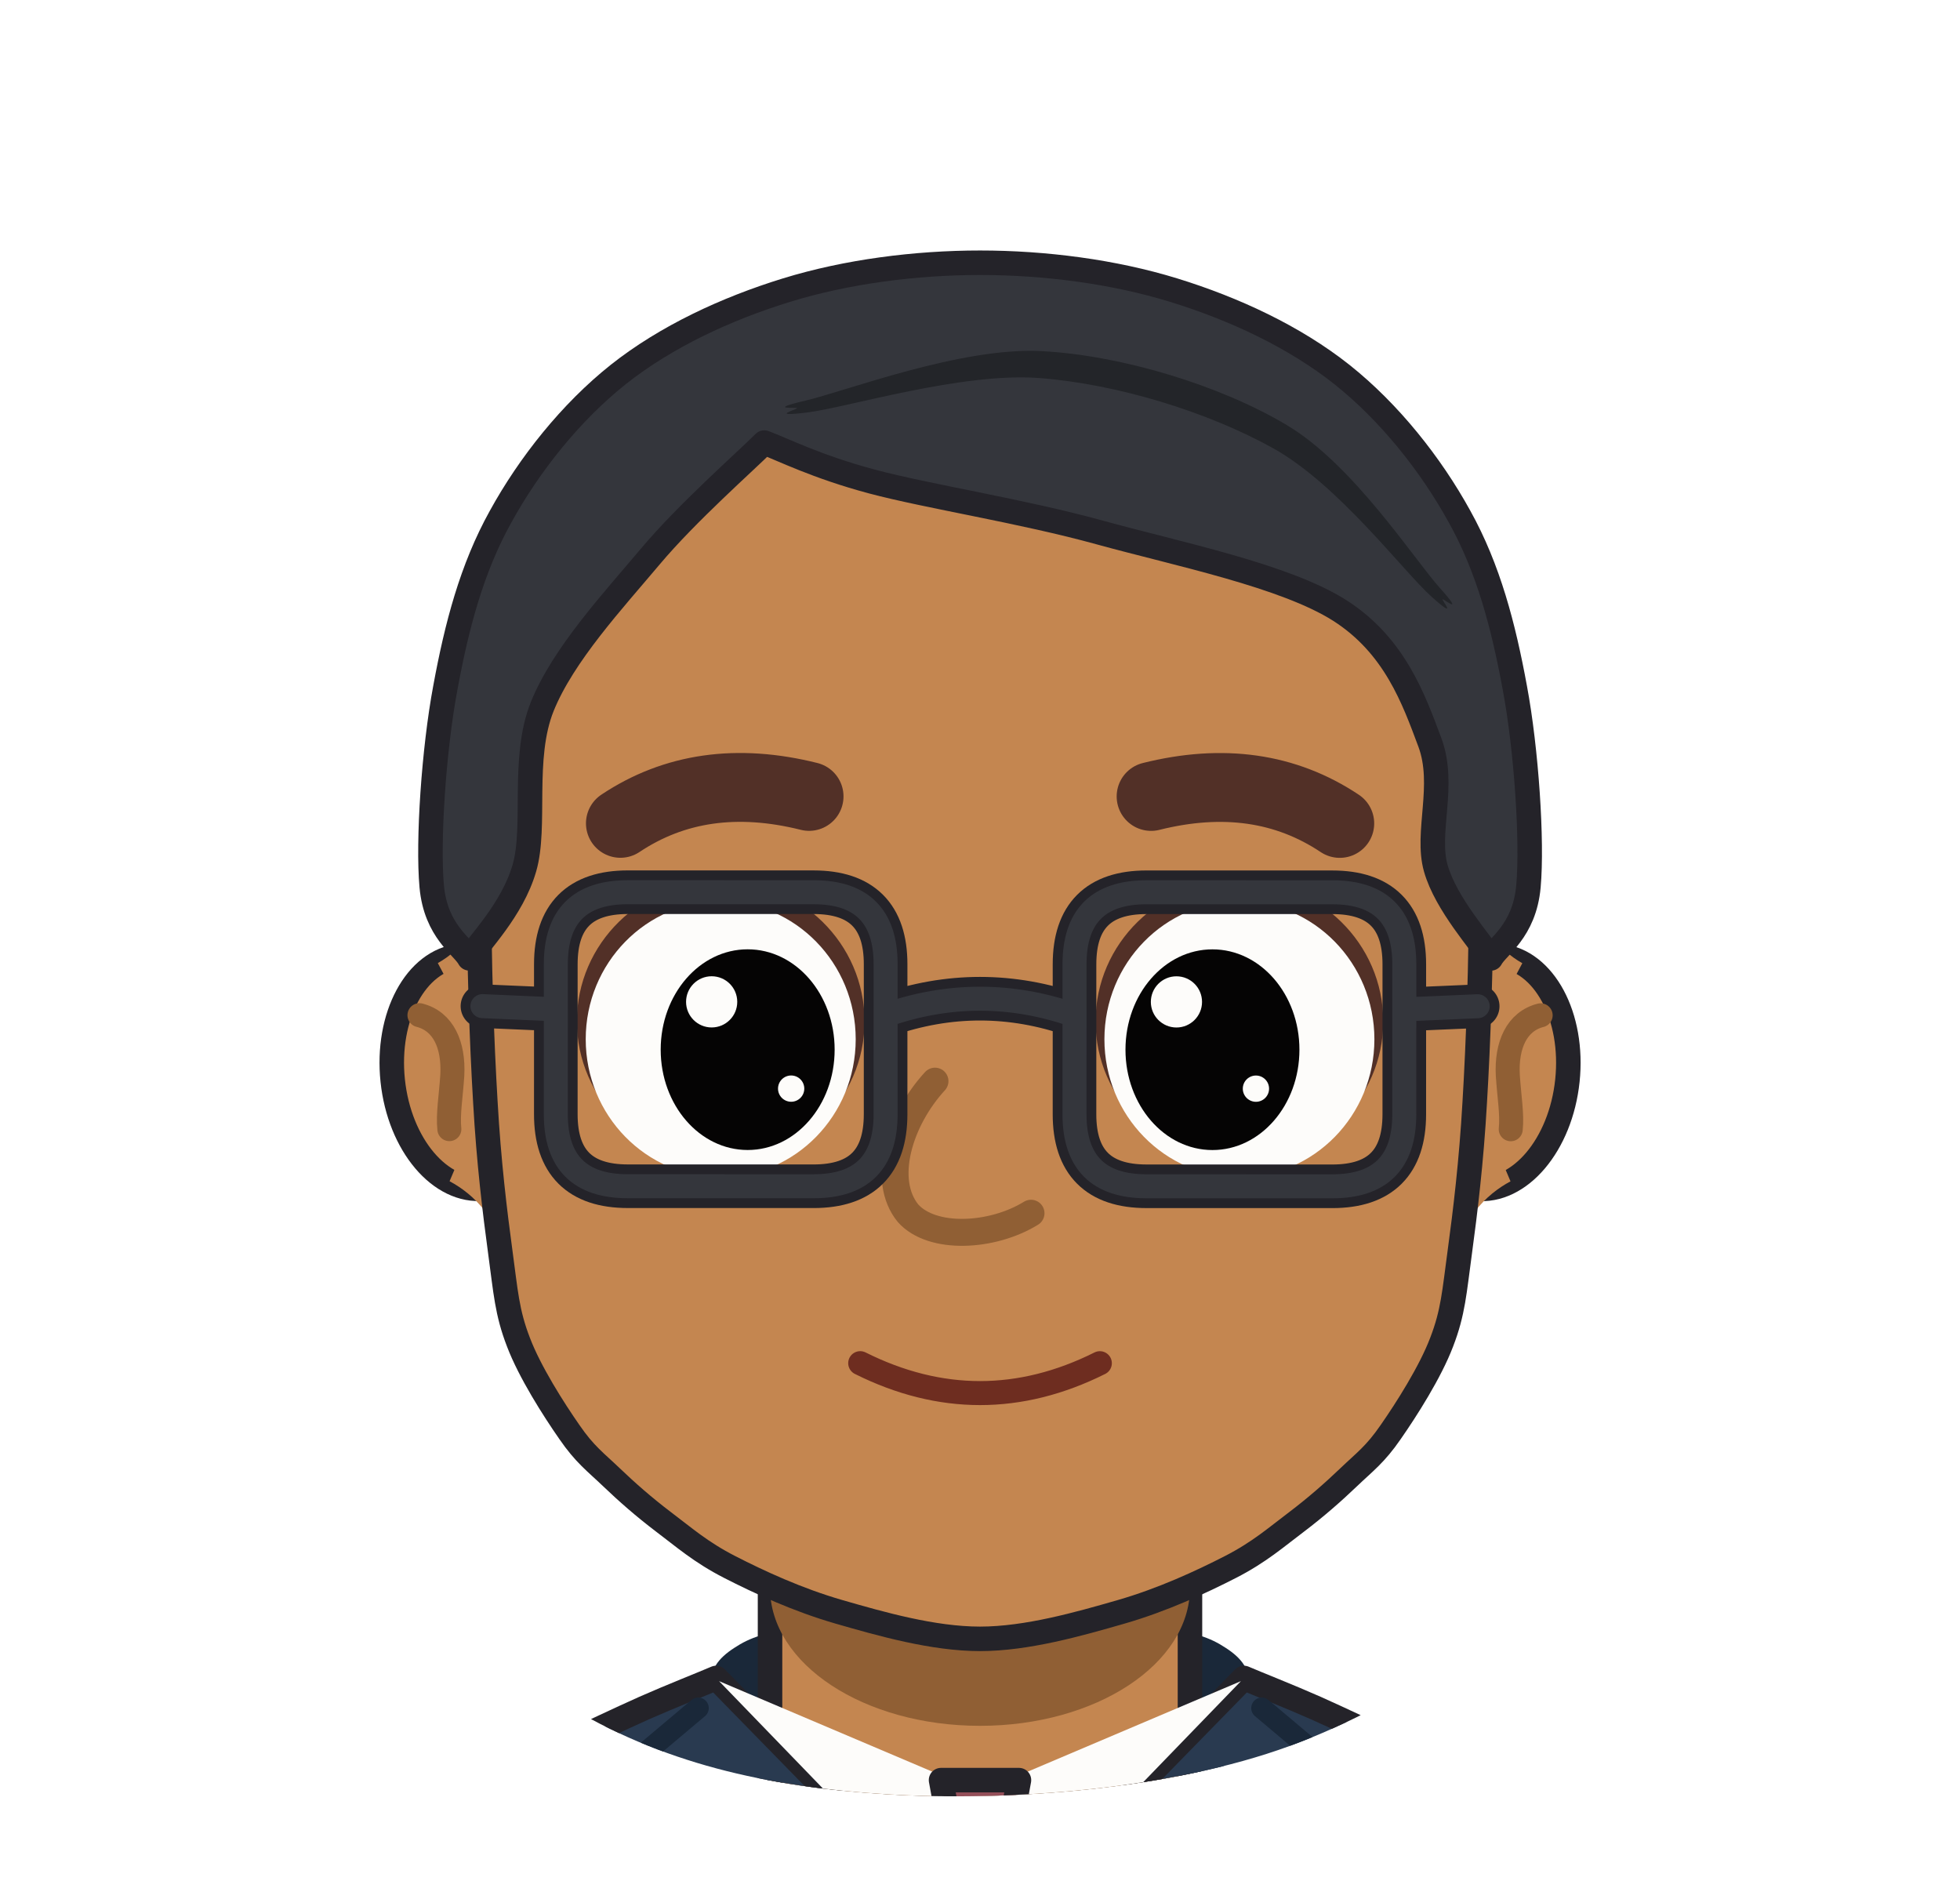
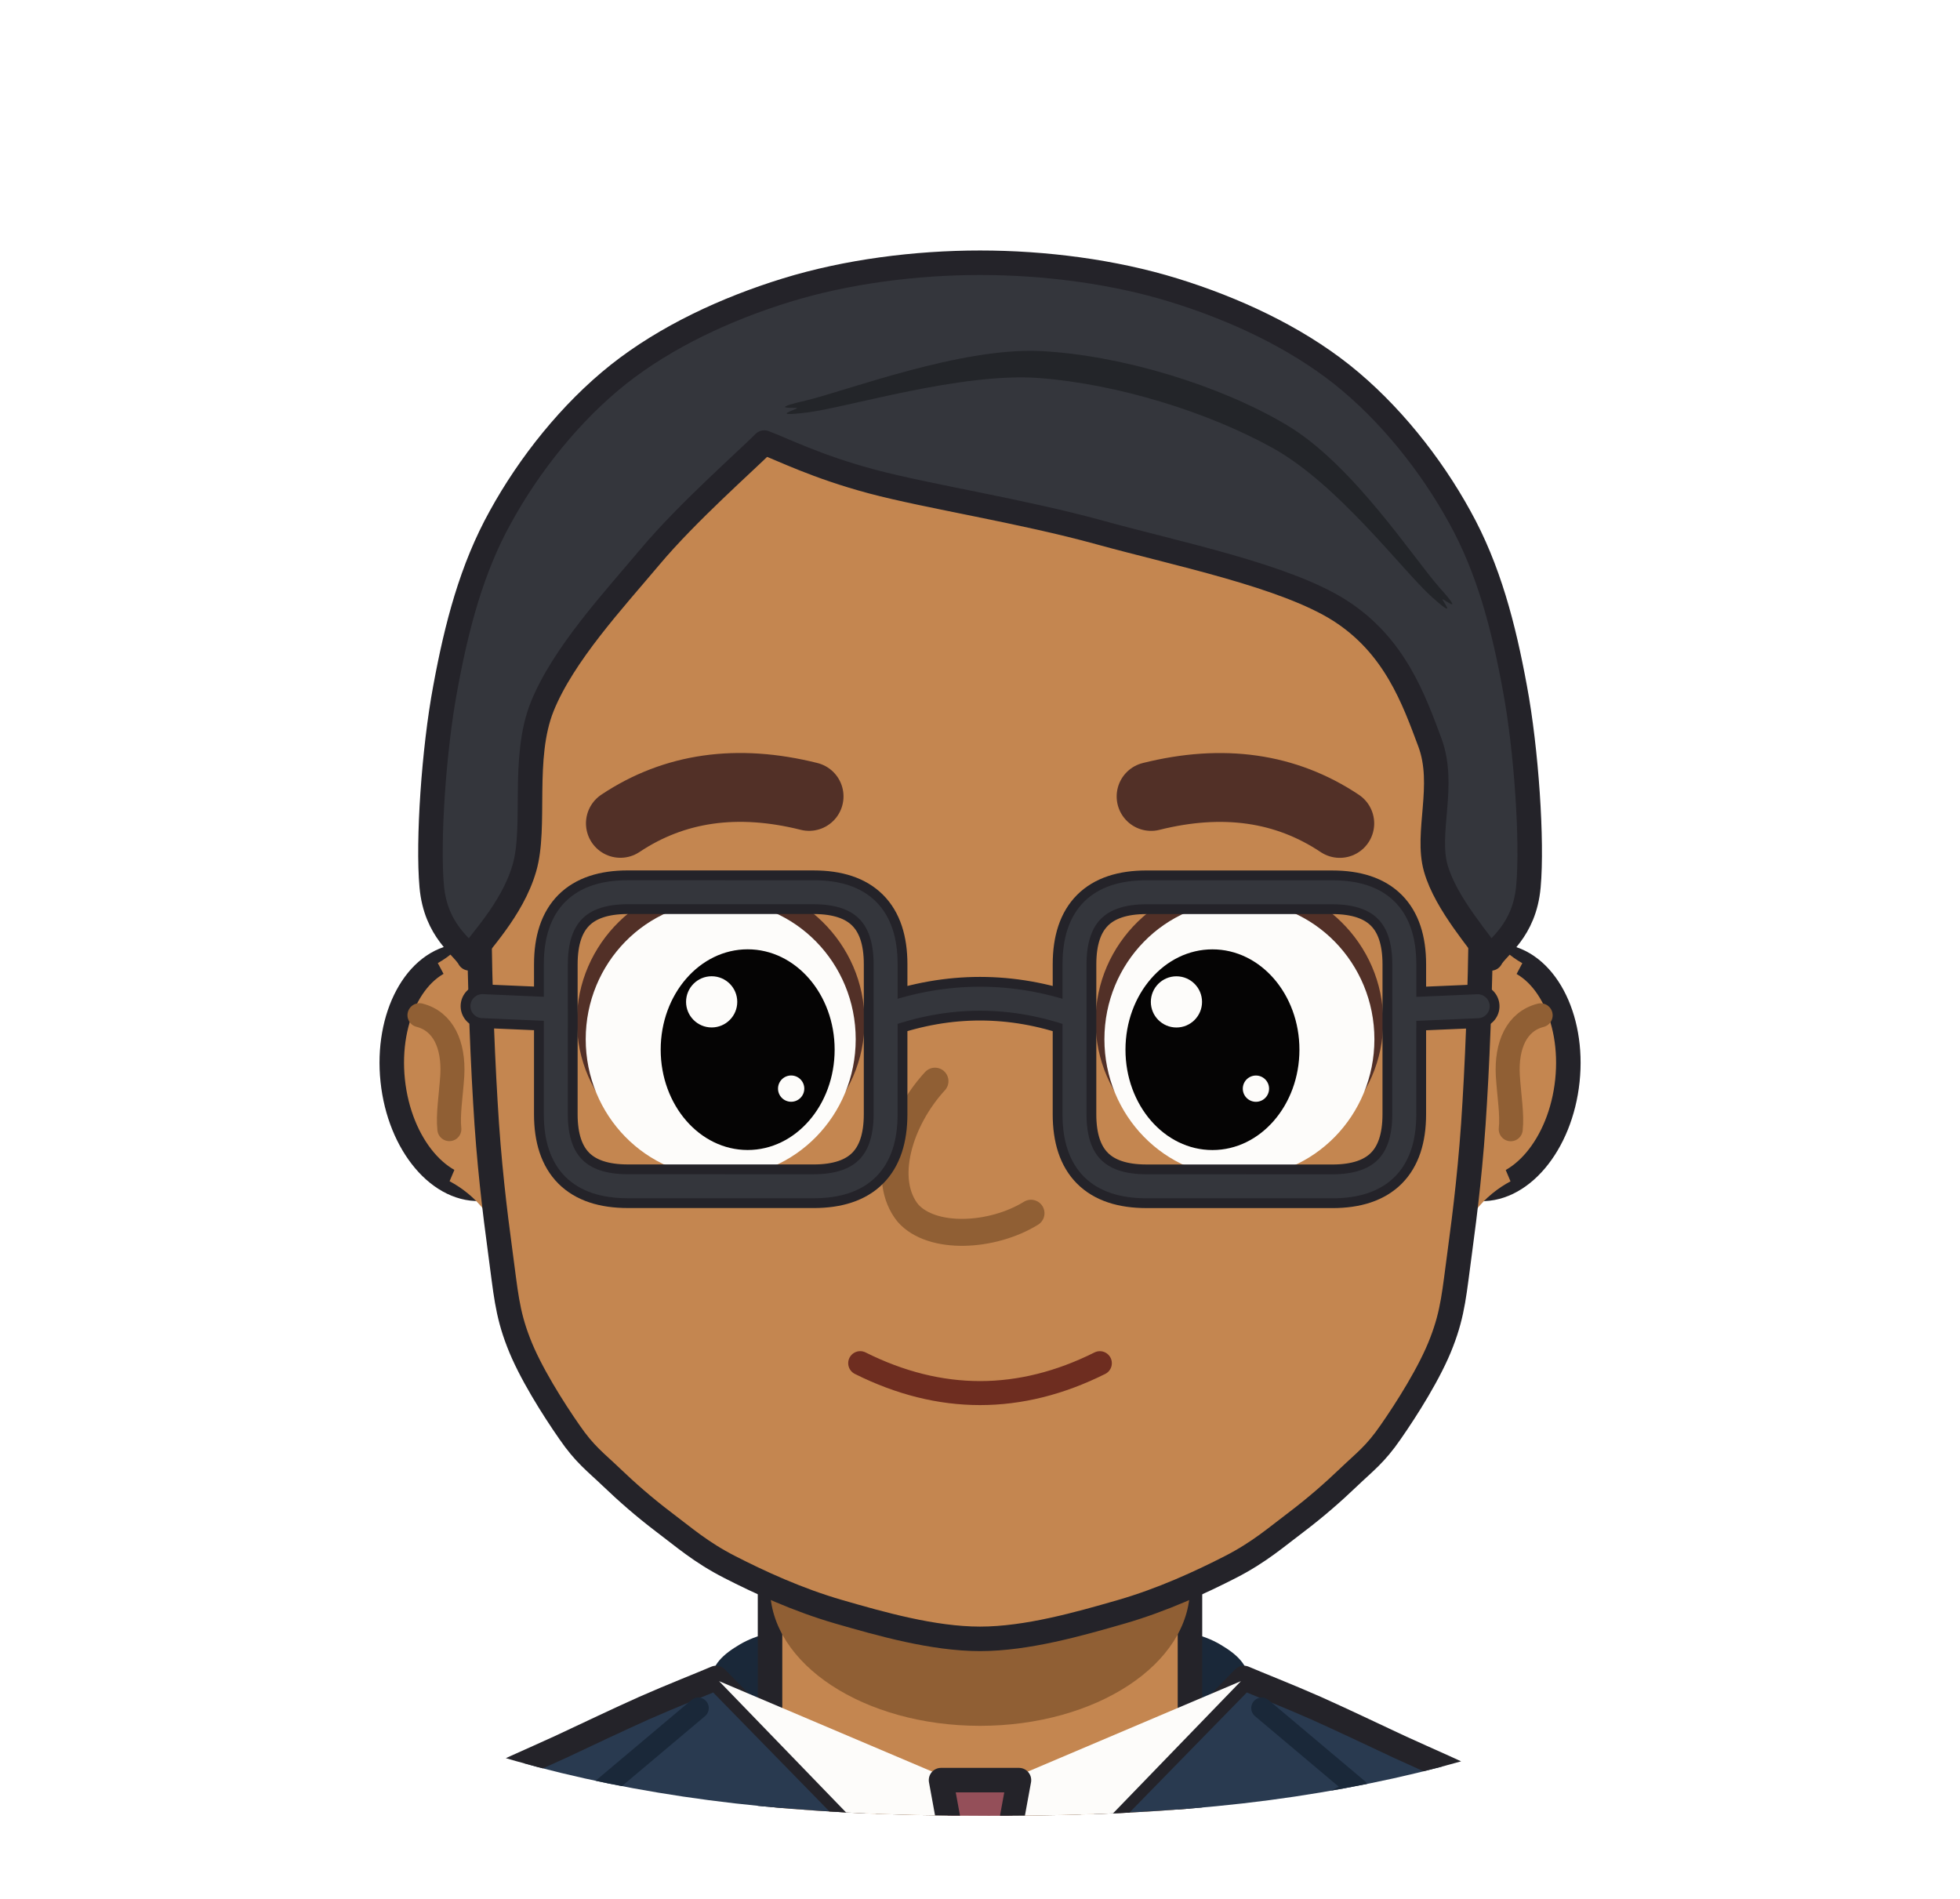
<svg xmlns="http://www.w3.org/2000/svg" viewBox="0 0 320 310" width="320" height="310">
  <defs>
    <clipPath id="cd3b">
      <rect x="-4000" y="-4000" width="9000" height="9000" />
    </clipPath>
-     <pattern id="cd3pat" width="28" height="28" patternUnits="userSpaceOnUse">
-       <rect width="28" height="28" fill="#F58C1B" />
-       <rect width="28" height="14" fill="#F6A5C0" />
+     <pattern id="cd3pat" width="44" height="44" patternUnits="userSpaceOnUse">
+       <rect width="44" height="44" fill="#F58C1B" />
+       <rect width="44" height="22" fill="#F6A5C0" />
    </pattern>
    <clipPath id="cd3cr">
-       <path d="M818.35 661.34C816.20 707.13 803.00 751.03 772.57 787.66C742.40 824.29 688.80 862.00 636.55 881.12C584.30 900.24 512.93 905.63 459.33 902.40C405.73 899.16 359.14 888.66 315.78 862.00C272.68 835.60 227.43 788.74 199.96 743.49C172.76 698.51 152.02 637.10 151.75 591.85C151.75 546.34 166.83 509.17 199.42 472.00C232.01 434.56 294.23 390.93 347.56 367.77C400.62 344.60 462.29 330.33 518.58 333.02C574.88 335.72 641.13 354.57 685.57 384.73C730.01 414.63 763.14 466.61 785.23 512.67C807.31 558.99 820.51 615.29 818.35 661.34Z" />
+       <path d="M914.78 620.67C915.58 594.28 915.85 569.77 915.58 543.37C915.31 516.71 918.55 488.43 913.16 460.69C907.50 433.21 902.92 399.55 882.99 378.00C863.06 356.45 829.67 337.06 793.84 331.41C758.29 325.75 708.20 336.79 668.87 344.06C629.28 351.34 594.81 372.35 557.64 374.77C520.74 376.92 487.61 370.46 446.94 357.26C406.54 344.33 362.37 310.94 314.97 296.66C267.56 282.66 204.27 266.50 162.52 272.42C120.78 278.35 83.07 304.47 64.22 332.21C45.63 359.96 48.86 404.40 49.94 438.60C51.02 472.54 64.49 506.74 70.95 536.91C77.41 567.34 84.42 592.66 88.73 620.13C93.04 647.61 92.50 678.31 96.81 701.47C101.12 724.63 105.69 741.33 114.31 759.11C123.20 776.89 135.05 792.78 149.33 807.59C163.60 822.40 180.84 835.87 200.50 847.72C220.16 859.57 242.25 870.08 266.76 878.69C291.00 887.31 317.66 894.32 346.75 899.70C376.11 905.09 405.73 908.59 442.36 910.48C478.72 912.36 529.09 912.36 565.72 910.48C602.08 908.59 631.97 905.09 661.06 899.70C690.42 894.32 716.81 887.31 741.32 878.69C765.83 870.08 787.92 859.57 807.58 847.72C826.97 835.87 844.21 822.40 858.75 807.59C873.03 792.78 884.88 776.89 893.50 759.11C902.39 741.33 907.50 724.37 911.00 701.47C914.78 678.31 914.24 646.80 914.78 620.67Z" />
      <path d="M-473.50 -700.97L1473.50 -700.97L1473.50 664.63L-473.50 664.63Z" />
    </clipPath>
    <clipPath id="cd3s">
      <path d="M500 970.1L616.5 850.9C621.8 853.2 636.8 859.1 648.3 864.2C659.7 869.3 672.5 875.4 685.3 881.4C698.1 887.3 712.5 893.3 725 899.9C737.6 906.5 750.8 914.3 760.8 921.1C770.7 927.9 778 934.3 784.6 941C791.2 947.6 795.8 954.2 800.5 960.8C805.1 967.4 808.6 974.1 812.4 980.7C816.1 987.2 821.2 996.8 823 1000L177 1000C178.8 996.8 183.9 987.2 187.6 980.7C191.4 974.1 194.9 967.4 199.5 960.8C204.2 954.2 208.8 947.6 215.4 941C222 934.3 229.3 927.9 239.2 921.1C249.2 914.3 262.4 906.5 275 899.9C287.5 893.3 301.9 887.3 314.7 881.4C327.5 875.4 340.3 869.3 351.7 864.2C363.2 859.1 378.2 853.2 383.5 850.9L500 970.1Z" fill="#293A50" stroke="#242329" stroke-width="10.82" stroke-linejoin="round" stroke-linecap="round" transform="translate(500 1014) scale(0.86) translate(-500 -1000)" />
      <path d="M384.8 852.3L500 901.2L615.2 852.3L500 971.4Z" fill="#FDFCFA" transform="translate(500 1014) scale(0.86) translate(-500 -1000)" />
      <path d="M482.8 896L517.2 896L511.4 927.7L488.6 927.7ZM489.7 927.7L510.3 927.7L514.6 956.8L500 970.1L485.4 956.8Z" fill="#944F59" stroke="#242329" stroke-width="10.82" stroke-linejoin="round" stroke-linecap="round" transform="translate(500 1014) scale(0.86) translate(-500 -1000)" />
      <path d="M375.6 864.2L333.2 899.9L357 911.8L460.3 994.7M624.4 864.2L666.8 899.9L643 911.8L539.7 994.7M500 970.1L500 995.4" fill="none" stroke="#1A2839" stroke-width="9.3" stroke-linecap="round" stroke-linejoin="round" transform="translate(500 1014) scale(0.86) translate(-500 -1000)" />
    </clipPath>
    <clipPath id="cd3eL">
      <ellipse cx="385.5" cy="569" rx="59.6" ry="60.9" />
    </clipPath>
    <clipPath id="cd3eR">
      <ellipse cx="614.5" cy="569" rx="59.6" ry="60.9" />
    </clipPath>
    <filter id="cd3bl" x="-60%" y="-90%" width="220%" height="280%">
      <feGaussianBlur stdDeviation="15" />
    </filter>
    <clipPath id="cd3eo">
      <path d="M-1000 -1000H2000V2000H-1000Z" />
    </clipPath>
    <clipPath id="cd3ck">
      <ellipse cx="385.5" cy="561.1" rx="66.5" ry="65.2" />
      <ellipse cx="385.5" cy="569" rx="62.6" ry="63.9" />
      <ellipse cx="614.5" cy="561.1" rx="66.5" ry="65.2" />
      <ellipse cx="614.5" cy="569" rx="62.6" ry="63.9" />
    </clipPath>
  </defs>
  <g transform="translate(-55 -107) scale(0.43)">
    <g clip-path="url(#cd3b)">
      <g transform="translate(500 1014) scale(0.86) translate(-500 -1000)">
        <g clip-path="url(#cd3cr)">
          <g transform="translate(0 0.06)">
            <path d="M500 824.5C525.6 824.5 558.7 826.2 576.8 828.4C594.9 830.7 601.5 833.1 608.5 837.7C615.6 842.3 619.6 847.4 619.1 856.2C618.7 865.1 625.8 880.5 605.9 890.7C586 900.8 535.3 917.1 500 917.1C464.7 917.1 414 900.8 394.1 890.7C374.2 880.5 381.3 865.1 380.9 856.2C380.4 847.4 384.4 842.3 391.5 837.7C398.5 833.1 405.1 830.7 423.2 828.4C441.3 826.2 474.4 824.5 500 824.5Z" fill="#1A2839" />
          </g>
        </g>
        <g clip-path="url(#cd3cr)">
          <g transform="translate(0 0.06)">
            <path d="M407.3 768.9L407.3 935.7Q407.3 967.4 439.1 967.4L560.9 967.4Q592.7 967.4 592.7 935.7L592.7 768.9Z" fill="#C48650" stroke="#242329" stroke-width="10.82" stroke-linejoin="round" stroke-linecap="round" />
            <ellipse cx="500" cy="811.2" rx="92.7" ry="60.9" fill="#905F34" />
          </g>
        </g>
        <g transform="matrix(1 0.0001 -0.0001 1 0.08335 0.01754)">
          <ellipse cx="275.6" cy="583.6" rx="35.1" ry="51.6" transform="rotate(-6 275.6 583.6)" fill="#C48650" stroke="#242329" stroke-width="10.82" stroke-linejoin="round" stroke-linecap="round" />
          <ellipse cx="724.4" cy="583.6" rx="35.1" ry="51.6" transform="rotate(6 724.4 583.6)" fill="#C48650" stroke="#242329" stroke-width="10.82" stroke-linejoin="round" stroke-linecap="round" />
          <path d="M281.3 496.1C281.3 518.4 271 529.5 260.6 535.4L286.2 583.6ZM718.7 496.1C718.7 518.4 729 529.5 739.4 535.4L713.8 583.6ZM291.8 671C288.8 648.8 276.3 637.3 265.8 631.7L286.2 583.6ZM708.2 671C711.2 648.8 723.7 637.3 734.2 631.7L713.8 583.6Z" fill="#C48650" />
          <path d="M252.5 558.4C263.1 561.1 267.7 571.6 267 584.9C266.4 594.2 265 602.1 265.7 608.7M747.5 558.4C736.9 561.1 732.3 571.6 733 584.9C733.6 594.2 735 602.1 734.3 608.7" fill="none" stroke="#905F34" stroke-width="10.6" stroke-linecap="round" stroke-linejoin="round" />
        </g>
        <g transform="matrix(1 0.0001 -0.0001 1 0.08335 0.01754)">
          <path d="M500 255.3C526.5 255.3 554.7 258.6 579.4 265.9C604.1 273.2 628.8 284 648.3 299C667.7 314 684.4 334.9 695.9 355.9C707.4 376.8 712.9 400 717.1 424.7C721.3 449.4 720.8 475.5 721.1 504.1C721.3 532.8 720 570.3 718.4 596.8C716.9 623.3 714.2 645.3 711.8 663C709.4 680.6 708.9 689.5 703.8 702.7C698.8 715.9 688.2 732.5 681.3 742.4C674.5 752.3 669.8 755.6 662.8 762.3C655.9 768.9 648.4 775.5 639.7 782.1C630.9 788.7 623.4 795.4 610.5 802C597.6 808.6 580.6 816.5 562.2 821.8C543.8 827.1 520.7 833.7 500 833.7C479.3 833.7 456.2 827.1 437.8 821.8C419.4 816.5 402.4 808.6 389.5 802C376.6 795.4 369.1 788.7 360.3 782.1C351.6 775.5 344.1 768.9 337.2 762.3C330.2 755.6 325.5 752.3 318.7 742.4C311.8 732.5 301.2 715.9 296.2 702.7C291.1 689.5 290.6 680.6 288.2 663C285.8 645.3 283.1 623.3 281.6 596.8C280 570.3 278.7 532.8 278.9 504.1C279.2 475.5 278.7 449.4 282.9 424.7C287.1 400 292.6 376.8 304.1 355.9C315.6 334.9 332.3 314 351.7 299C371.2 284 395.9 273.2 420.6 265.9C445.3 258.6 473.5 255.3 500 255.3Z" fill="#C48650" data-sk="1" stroke="#242329" stroke-width="10.82" stroke-linejoin="round" stroke-linecap="round" />
        </g>
        <g clip-path="url(#cd3cr)">
          <g transform="translate(0 0.13)">
            <path d="M500 970.1L616.5 850.9C621.8 853.2 636.8 859.1 648.3 864.2C659.7 869.3 672.5 875.4 685.3 881.4C698.1 887.3 712.5 893.3 725 899.9C737.6 906.5 750.8 914.3 760.8 921.1C770.7 927.9 778 934.3 784.6 941C791.2 947.6 795.8 954.2 800.5 960.8C805.1 967.4 808.6 974.1 812.4 980.7C816.1 987.2 821.2 996.8 823 1000L177 1000C178.8 996.8 183.9 987.2 187.6 980.7C191.4 974.1 194.9 967.4 199.5 960.8C204.2 954.2 208.8 947.6 215.4 941C222 934.3 229.3 927.9 239.2 921.1C249.2 914.3 262.4 906.5 275 899.9C287.5 893.3 301.9 887.3 314.7 881.4C327.5 875.4 340.3 869.3 351.7 864.2C363.2 859.1 378.2 853.2 383.5 850.9L500 970.1Z" fill="#293A50" stroke="#242329" stroke-width="10.82" stroke-linejoin="round" stroke-linecap="round" />
            <path d="M384.8 852.3L500 901.2L615.2 852.3L500 971.4Z" fill="#FDFCFA" />
            <path d="M482.8 896L517.2 896L511.4 927.7L488.6 927.7ZM489.7 927.7L510.3 927.7L514.6 956.8L500 970.1L485.4 956.8Z" fill="#944F59" stroke="#242329" stroke-width="10.82" stroke-linejoin="round" stroke-linecap="round" />
            <path d="M375.6 864.2L333.2 899.9L357 911.8L460.3 994.7M624.4 864.2L666.8 899.9L643 911.8L539.7 994.7M500 970.1L500 995.4" fill="none" stroke="#1A2839" stroke-width="9.3" stroke-linecap="round" stroke-linejoin="round" />
          </g>
        </g>
        <g transform="matrix(1 0.0001 -0.0001 1 0.08335 0.01754)">
          <path fill="#34363C" data-o="f" d="M725.5 533.3C721.5 526.6 705.7 509.4 701.2 493.5C696.7 477.7 705.6 456.9 698.6 438C691.5 419 683.1 395.2 658.8 379.7C634.6 364.3 587.4 354.8 552.9 345.3C518.5 335.8 477.1 329.4 452.3 322.8C427.6 316.2 412.6 308.5 404.7 305.6C396.3 314 370.7 336.5 354.4 355.9C338.1 375.3 316 399.1 306.7 422.1C297.5 445 304.2 475 298.8 493.5C293.4 512.1 278.5 526.6 274.5 533.3C271.7 528 259.7 521.4 257.9 501.5C256.1 481.6 258.8 441.1 263.9 413.9C268.9 386.7 275.5 361.3 288.3 338.3C301 315.2 319.3 292.2 340.3 275.5C361.4 258.8 387.9 246.5 414.5 238.3C441.1 230.1 471.5 226.2 500 226.2C528.5 226.2 558.9 230.1 585.5 238.3C612.1 246.5 638.6 258.8 659.7 275.5C680.7 292.2 699 315.2 711.7 338.3C724.5 361.3 731.1 386.7 736.1 413.9C741.2 441.1 743.9 481.6 742.1 501.5C740.3 521.4 728.3 528 725.5 533.3Z" stroke="#242329" stroke-width="10.82" stroke-linejoin="round" stroke-linecap="round" />
          <path fill="#232529" d="M419.1 290.4C419.8 290.8 405.9 294.5 423.7 292.3C441.5 290.1 491.8 274.5 526.1 277.1C560.4 279.7 600.5 292 629.4 308.1C658.3 324.2 686.9 362.5 699.3 373.6C711.8 384.8 703.4 374.6 704.2 374.8C704 374 714.6 382.7 703.1 369.9C691.6 357.1 664.7 315.2 635.3 297.8C606 280.3 562.3 267 526.9 265.2C491.4 263.4 440.7 282.9 422.8 287.1C404.8 291.3 419.7 289.9 419.1 290.4Z" />
        </g>
        <g transform="matrix(1 0.0001 -0.0001 1 0.08335 0.01754)">
          <g filter="url(#cd3bl)">
            <ellipse cx="330.6" cy="668.3" rx="35.7" ry="19.9" fill="#D07548" opacity="0.000" transform="matrix(0.4 0 0 0.4 198.36 400.98)" />
          </g>
          <g filter="url(#cd3bl)">
            <ellipse cx="669.4" cy="668.3" rx="35.7" ry="19.9" fill="#D07548" opacity="0.000" transform="matrix(0.4 0 0 0.4 401.64 400.98)" />
          </g>
        </g>
        <g transform="matrix(1 0.0001 -0.0001 1 0.08335 0.01754)">
          <g clip-path="url(#cd3eo)" display="inline">
            <g>
              <ellipse cx="385.5" cy="561.1" rx="63.5" ry="62.2" fill="#523027" />
              <ellipse cx="385.5" cy="569" rx="59.6" ry="60.9" fill="#FDFCFA" />
              <g clip-path="url(#cd3eL)">
                <g transform="translate(0.00 0.00)">
                  <ellipse cx="397.4" cy="573.6" rx="38.4" ry="44.3" fill="#050404" />
                  <circle cx="381.5" cy="552.5" r="11.3" fill="#FDFCFA" />
                  <circle cx="416.6" cy="590.8" r="5.8" fill="#FDFCFA" />
                </g>
              </g>
            </g>
            <g>
              <ellipse cx="614.5" cy="561.1" rx="63.5" ry="62.2" fill="#523027" />
              <ellipse cx="614.5" cy="569" rx="59.6" ry="60.9" fill="#FDFCFA" />
              <g clip-path="url(#cd3eR)">
                <g transform="translate(0.00 0.00)">
                  <ellipse cx="602.6" cy="573.6" rx="38.4" ry="44.3" fill="#050404" />
                  <circle cx="586.7" cy="552.5" r="11.3" fill="#FDFCFA" />
                  <circle cx="621.8" cy="590.8" r="5.8" fill="#FDFCFA" />
                </g>
              </g>
            </g>
          </g>
          <g clip-path="url(#cd3ck)">
            <g>
              <path d="M312.7 618C312.7 669.6 458.3 669.6 458.3 618Q385.5 596.8 312.7 618ZM541.7 618C541.7 669.6 687.3 669.6 687.3 618Q614.5 596.8 541.7 618Z" fill="#C48650" display="none" />
            </g>
          </g>
          <path fill="none" stroke="#523027" stroke-linecap="round" stroke-linejoin="round" display="none" />
          <path fill="none" stroke="#523027" stroke-width="30.4" stroke-linecap="round" stroke-linejoin="round" d="M341.2 473.7Q376.9 449.9 424.5 461.8M658.8 473.7Q623.1 449.9 575.5 461.8" transform="translate(0 0.00)" />
          <g>
            <path d="M480.1 587.5C464.3 604.7 456.3 631.2 468.2 645.8C478.8 657.7 505.3 656.4 522.5 645.8" fill="none" stroke="#905F34" stroke-width="11.9" stroke-linecap="round" stroke-linejoin="round" />
          </g>
          <path fill="#6E2D20" stroke="#6E2D20" stroke-linejoin="round" stroke-linecap="round" d="M447.1 712.0C464.7 720.8 482.4 725.2 500.0 725.2C517.6 725.2 535.3 720.8 552.9 712.0C535.3 720.8 517.6 725.2 500.0 725.2C482.4 725.2 464.7 720.8 447.1 712.0Z" stroke-width="10.60" />
          <path fill="#FDFCFA" display="none" />
          <g>
            <path d="M469.6 731.4Q500 714.2 530.4 731.4Q500 745.1 469.6 731.4Z" fill="#D9604A" display="none" />
          </g>
        </g>
        <g transform="matrix(1 0.0001 -0.0001 1 0.08335 0.01754)">
          <path d="M344.5 504.1L426.5 504.1Q458.3 504.1 458.3 535.9L458.3 602.1Q458.3 633.9 426.5 633.9L344.5 633.9Q312.7 633.9 312.7 602.1L312.7 535.9Q312.7 504.1 344.5 504.1ZM573.5 504.1L655.5 504.1Q687.3 504.1 687.3 535.9L687.3 602.1Q687.3 633.9 655.5 633.9L573.5 633.9Q541.7 633.9 541.7 602.1L541.7 535.9Q541.7 504.1 573.5 504.1ZM458.3 558.4Q500 543.8 541.7 558.4M312.7 555.8L280.3 554.4M687.3 555.8L719.7 554.4" fill="none" stroke="#242329" stroke-width="19.25" stroke-linecap="round" stroke-linejoin="round" />
          <path d="M344.5 504.1L426.5 504.1Q458.3 504.1 458.3 535.9L458.3 602.1Q458.3 633.9 426.5 633.9L344.5 633.9Q312.7 633.9 312.7 602.1L312.7 535.9Q312.7 504.1 344.5 504.1ZM573.5 504.1L655.5 504.1Q687.3 504.1 687.3 535.9L687.3 602.1Q687.3 633.9 655.5 633.9L573.5 633.9Q541.7 633.9 541.7 602.1L541.7 535.9Q541.7 504.1 573.5 504.1ZM458.3 558.4Q500 543.8 541.7 558.4M312.7 555.8L280.3 554.4M687.3 555.8L719.7 554.4" fill="none" stroke="#34363C" stroke-width="10.6" stroke-linecap="round" stroke-linejoin="round" />
        </g>
      </g>
    </g>
    <g clip-path="url(#cd3b)">
      <g transform="translate(0 0.00)" />
    </g>
  </g>
</svg>
